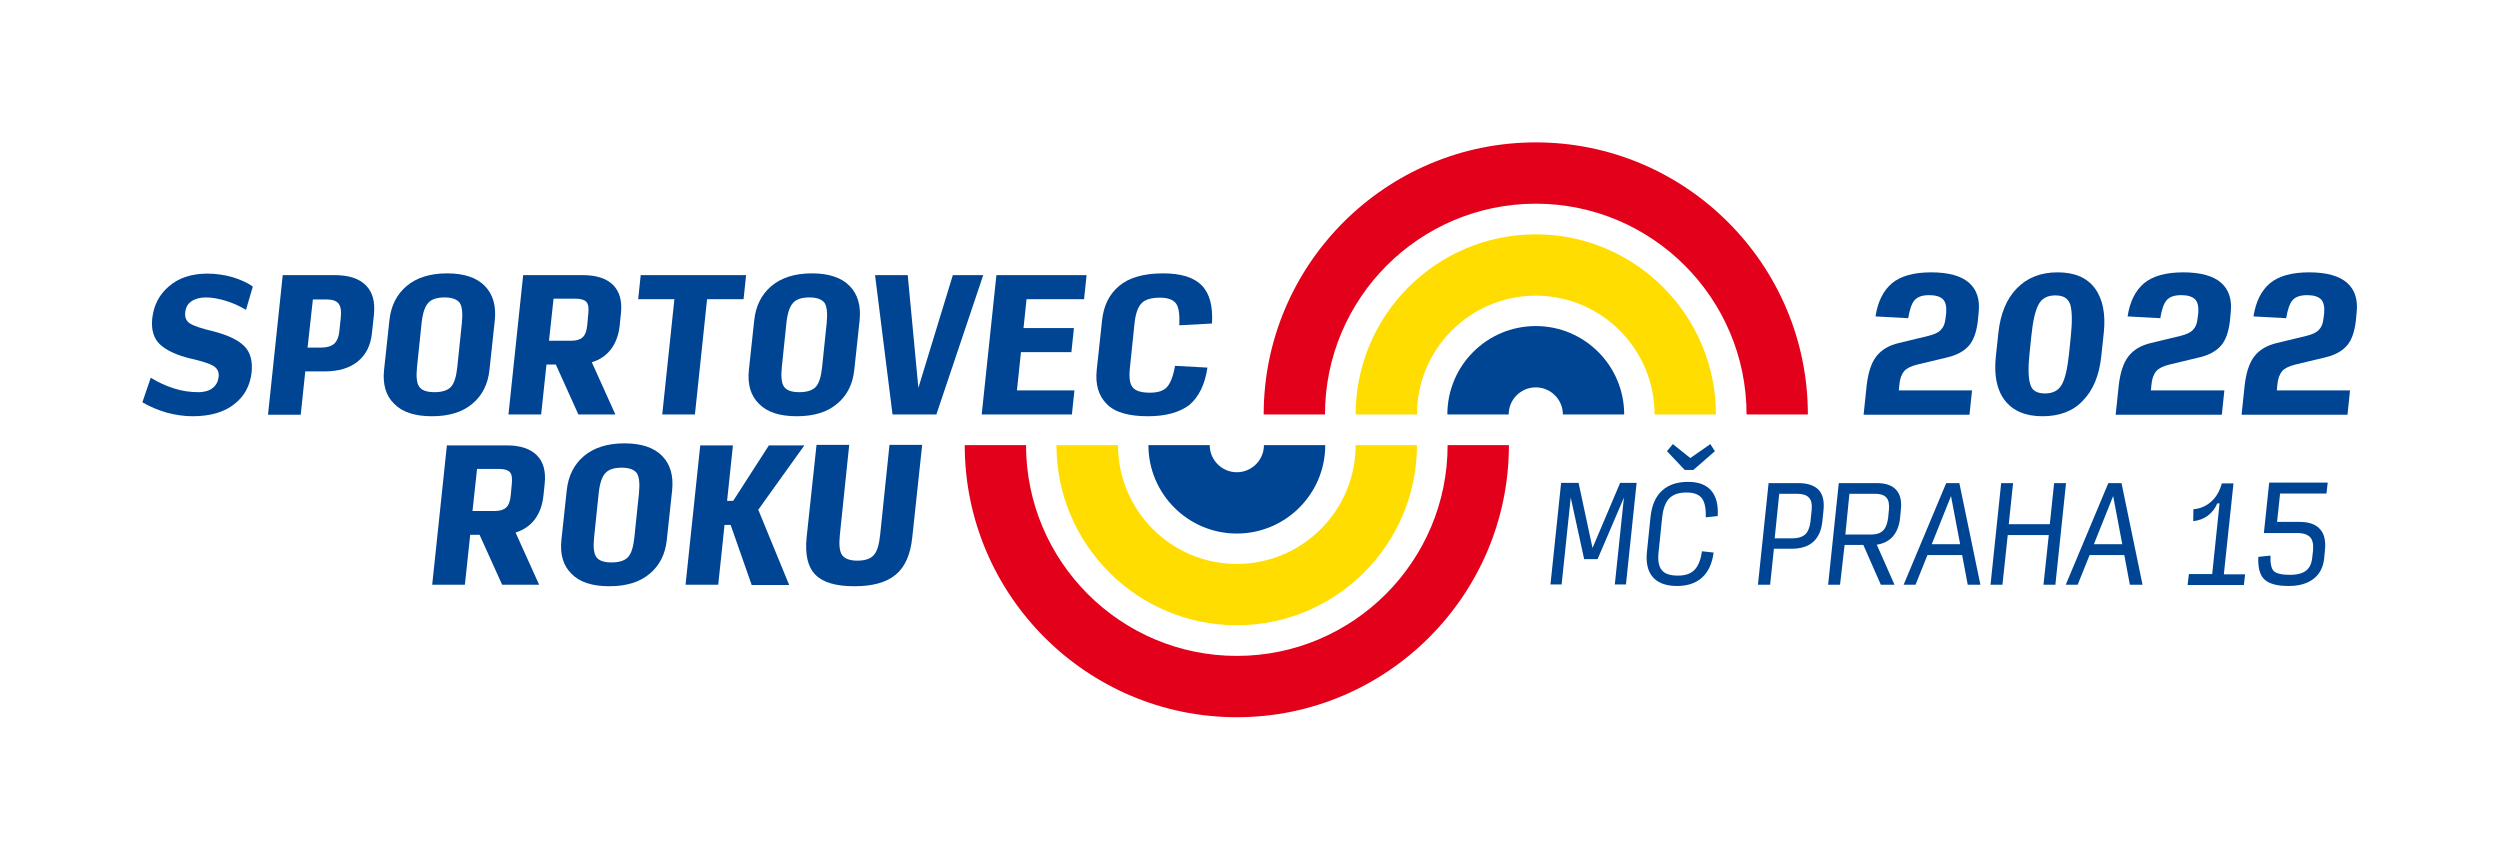
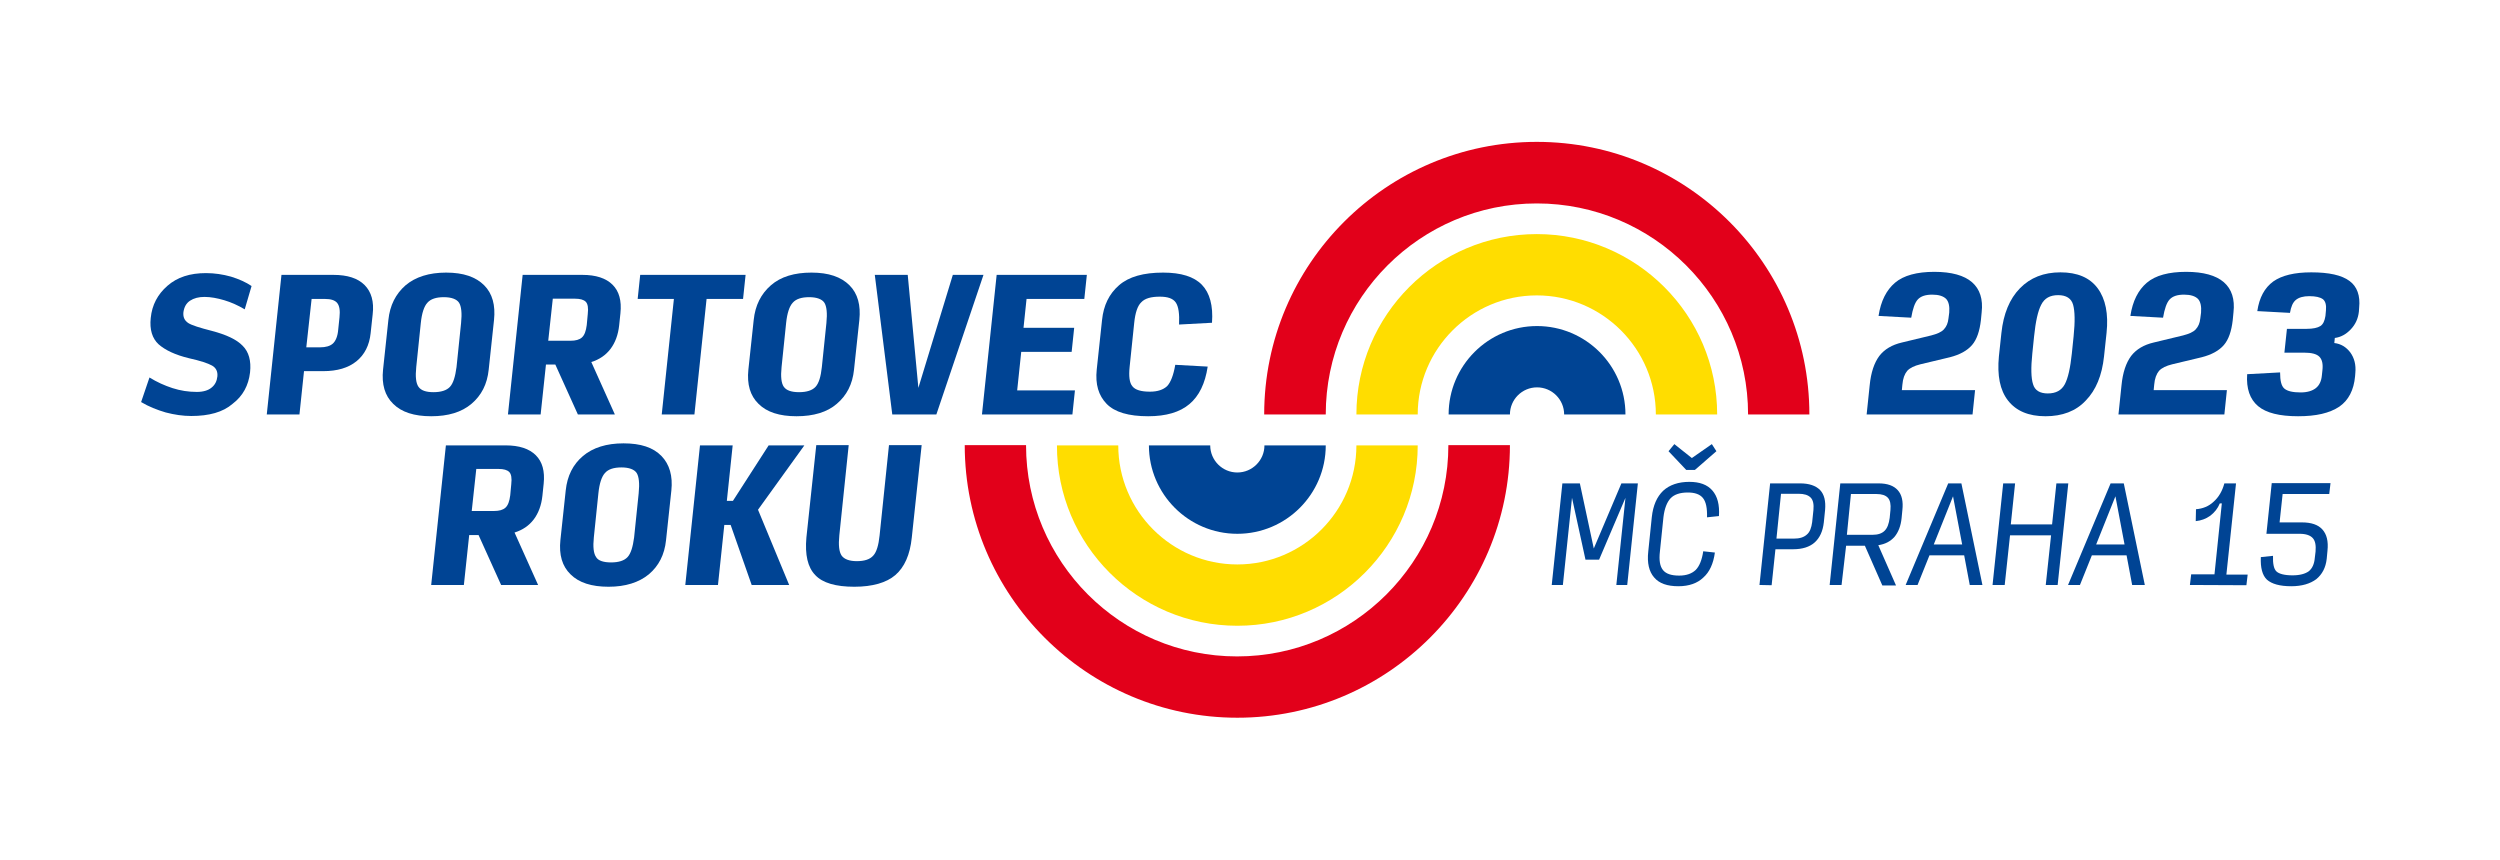
<svg xmlns="http://www.w3.org/2000/svg" version="1.1" id="Vrstva_1" x="0px" y="0px" viewBox="0 0 986.8 339.4" style="enable-background:new 0 0 986.8 339.4;" xml:space="preserve">
  <style type="text/css">
	.st0{fill:#004494;}
	.st1{fill:#E2001A;}
	.st2{fill:#FFDD00;}
</style>
  <g>
    <g>
+       <path class="st0" d="M736.8,163.6l1.2-11.5c0.5-5.1,1.8-8.9,3.8-11.6c2-2.6,5-4.4,8.9-5.3l11.6-2.8c2.3-0.6,4-1.3,5-2.4    s1.6-2.4,1.8-4.3l0.3-2.3c0.2-2.5-0.2-4.3-1.2-5.4c-1.1-1.1-2.9-1.7-5.5-1.7c-2.6,0-4.5,0.6-5.7,1.9c-1.2,1.3-2,3.7-2.6,7.2    l-12.9-0.7c0.9-5.9,3.1-10.2,6.5-13.1s8.7-4.3,15.5-4.3c6.8,0,11.8,1.4,14.9,4.1s4.4,6.7,3.8,11.9l-0.3,3.1    c-0.5,4.3-1.6,7.6-3.5,9.8c-1.9,2.2-4.8,3.8-8.7,4.8l-11.7,2.8c-2.4,0.6-4.1,1.4-5.2,2.6c-1,1.2-1.7,3-1.9,5.5l-0.2,2.1h28.9    l-1,9.6L736.8,163.6L736.8,163.6z" />
+       <path class="st0" d="M807.4,164.3c-6.7,0-11.6-2.1-14.8-6.2c-3.2-4.1-4.3-9.9-3.6-17.4l1-9.3c0.8-7.5,3.2-13.4,7.3-17.6    s9.4-6.3,16-6.3c6.7,0,11.6,2.1,14.7,6.3c3.1,4.2,4.3,10.1,3.5,17.6l-1,9.3c-0.8,7.5-3.2,13.3-7.2,17.4    C819.4,162.3,814,164.3,807.4,164.3z M808.3,155.3c3.2,0,5.4-1.2,6.7-3.6c1.3-2.4,2.2-6.5,2.8-12.2l0.7-6.8    c0.6-5.8,0.5-9.9-0.2-12.4s-2.7-3.8-5.9-3.8s-5.4,1.2-6.7,3.8c-1.3,2.5-2.2,6.6-2.8,12.4l-0.7,6.8c-0.6,5.7-0.5,9.8,0.3,12.2    C803.2,154.1,805.2,155.3,808.3,155.3z" />
+       <path class="st0" d="M836.2,163.6l1.2-11.5c0.5-5.1,1.8-8.9,3.8-11.6c2-2.6,5-4.4,8.9-5.3l11.6-2.8c2.3-0.6,4-1.3,5-2.4    s1.6-2.4,1.8-4.3l0.3-2.3c0.2-2.5-0.2-4.3-1.2-5.4c-1.1-1.1-2.9-1.7-5.5-1.7c-2.6,0-4.5,0.6-5.7,1.9c-1.2,1.3-2,3.7-2.6,7.2    l-12.9-0.7c0.9-5.9,3.1-10.2,6.5-13.1s8.7-4.3,15.5-4.3c6.8,0,11.8,1.4,14.9,4.1s4.4,6.7,3.8,11.9l-0.3,3.1    c-0.5,4.3-1.6,7.6-3.5,9.8c-1.9,2.2-4.8,3.8-8.7,4.8l-11.7,2.8c-2.4,0.6-4.1,1.4-5.2,2.6c-1,1.2-1.7,3-1.9,5.5l-0.2,2.1H879    l-1,9.6L836.2,163.6L836.2,163.6z" />
+       <path class="st0" d="M907.1,164.3c-7.3,0-12.6-1.3-15.8-4c-3.2-2.7-4.7-6.9-4.3-12.6l13-0.7c0,3.3,0.5,5.4,1.7,6.4    c1.2,1,3.3,1.5,6.4,1.5c2.6,0,4.6-0.6,6-1.7s2.2-2.8,2.4-5.1l0.2-1.9c0.3-2.5-0.1-4.3-1.2-5.4c-1.1-1.1-3.1-1.6-6-1.6h-7.8l1-9.4    h7.8c2.5,0,4.3-0.4,5.4-1.1c1.1-0.7,1.7-2.1,2-4l0.2-2.2c0.2-2.1-0.2-3.6-1.2-4.4c-1.1-0.8-2.9-1.2-5.4-1.2    c-2.3,0-4.1,0.5-5.3,1.5c-1.2,1-1.9,2.7-2.3,5.1l-12.9-0.7c0.8-5.4,2.9-9.2,6.3-11.7c3.4-2.4,8.4-3.6,15-3.6c7,0,12,1.1,15.1,3.4    c3,2.2,4.3,5.8,3.8,10.6l-0.1,1.5c-0.3,2.8-1.4,5.1-3.2,7s-3.9,3.1-6.3,3.4l-0.2,2c2.6,0.3,4.7,1.6,6.3,3.7c1.6,2.2,2.3,4.9,2,8.1    l-0.1,1.3c-0.5,5.5-2.6,9.5-6.2,12C919.5,163.1,914.2,164.3,907.1,164.3z" />
+     </g>
+     <g>
      <g>
-         <path class="st0" d="M76,164.3c-3.3,0-6.7-0.5-10.1-1.4c-3.4-1-6.6-2.3-9.7-4.1l3.3-9.7c2.9,1.8,6,3.2,9.1,4.2     c3.1,1,6.3,1.5,9.6,1.5c2.5,0,4.5-0.6,5.8-1.7c1.4-1.1,2.1-2.6,2.3-4.4c0.2-1.9-0.5-3.3-2.1-4.3c-1.6-0.9-4.6-1.9-9.1-2.9     c-5.4-1.3-9.4-3.2-11.9-5.5c-2.5-2.3-3.6-5.8-3.1-10.4c0.6-5.1,2.7-9.3,6.6-12.6c3.8-3.3,8.9-5,15.2-5c3.4,0,6.7,0.5,9.9,1.4     c3.2,1,5.9,2.2,8,3.7l-2.7,9.2c-2.7-1.6-5.4-2.8-8.1-3.6c-2.7-0.8-5.3-1.3-7.7-1.3c-2.3,0-4.2,0.5-5.7,1.5     c-1.5,1-2.3,2.5-2.5,4.5c-0.2,1.9,0.4,3.3,1.9,4.3c1.4,0.9,4.6,2,9.3,3.1c5.7,1.5,9.7,3.4,12.1,5.8c2.4,2.4,3.4,5.9,2.9,10.5     c-0.6,5.1-2.8,9.3-6.8,12.4C88.5,162.7,83,164.3,76,164.3z" />
-         <path class="st0" d="M105.8,163.6l5.8-55h20.5c5.5,0,9.6,1.3,12.3,4c2.7,2.7,3.7,6.5,3.2,11.6l-0.8,7.4     c-0.5,4.8-2.4,8.5-5.6,11.1c-3.2,2.6-7.6,3.9-13,3.9h-7.7l-1.8,17.1H105.8z M121.4,137.2h5.4c2.2,0,3.9-0.5,5.1-1.5     c1.1-1,1.9-2.8,2.1-5.5l0.5-4.7c0.3-2.7,0-4.6-0.9-5.7c-0.9-1.1-2.5-1.6-4.7-1.6h-5.4L121.4,137.2z" />
-         <path class="st0" d="M170.5,164.3c-6.7,0-11.7-1.6-14.9-4.9c-3.3-3.2-4.6-7.7-4-13.4l2.1-19.5c0.6-5.8,2.9-10.3,6.8-13.6     c3.9-3.3,9.3-5,16-5c6.7,0,11.7,1.7,14.9,5c3.2,3.3,4.5,7.8,3.9,13.6l-2.1,19.5c-0.6,5.7-2.9,10.2-6.8,13.4     C182.5,162.7,177.2,164.3,170.5,164.3z M171.5,154.8c3,0,5.2-0.7,6.5-2.1s2.1-4,2.5-7.8l1.8-17.3c0.4-3.9,0.1-6.6-0.8-8     c-1-1.4-3-2.2-6-2.2s-5.2,0.7-6.5,2.2c-1.3,1.4-2.2,4.1-2.6,8l-1.8,17.3c-0.4,3.8-0.1,6.4,0.9,7.8S168.5,154.8,171.5,154.8z" />
-         <path class="st0" d="M213.6,163.6h-12.9l5.8-55h23.6c5.3,0,9.3,1.3,11.9,3.9c2.6,2.6,3.6,6.3,3.1,11.2l-0.5,4.8     c-0.4,3.8-1.6,6.9-3.4,9.3c-1.9,2.5-4.4,4.2-7.6,5.2l9.3,20.6h-14.6l-8.9-19.7h-3.7L213.6,163.6z M216.7,134.5h8.7     c2,0,3.5-0.4,4.5-1.3c1-0.8,1.7-2.5,1.9-4.9l0.4-4.3c0.3-2.5,0-4.1-0.8-4.9c-0.8-0.8-2.2-1.2-4.2-1.2h-8.7L216.7,134.5z" />
-         <path class="st0" d="M261.4,163.6l4.8-45.5h-14.3l1-9.5h41.6l-1,9.5h-14.4l-4.8,45.5H261.4z" />
-         <path class="st0" d="M314.5,164.3c-6.7,0-11.7-1.6-14.9-4.9c-3.3-3.2-4.6-7.7-4-13.4l2.1-19.5c0.6-5.8,2.9-10.3,6.8-13.6     c3.9-3.3,9.3-5,16-5c6.7,0,11.7,1.7,14.9,5c3.2,3.3,4.5,7.8,3.9,13.6l-2.1,19.5c-0.6,5.7-2.9,10.2-6.8,13.4     C326.5,162.7,321.2,164.3,314.5,164.3z M315.5,154.8c3,0,5.2-0.7,6.5-2.1c1.3-1.4,2.1-4,2.5-7.8l1.8-17.3c0.4-3.9,0.1-6.6-0.8-8     c-1-1.4-3-2.2-6-2.2s-5.2,0.7-6.5,2.2c-1.3,1.4-2.2,4.1-2.6,8l-1.8,17.3c-0.4,3.8-0.1,6.4,0.9,7.8     C310.5,154.1,312.5,154.8,315.5,154.8z" />
-         <path class="st0" d="M369.6,163.6h-17.3l-6.9-55h12.9l4.2,44.5l13.6-44.5h12L369.6,163.6z" />
-         <path class="st0" d="M387.5,163.6l5.8-55h35.6l-1,9.5h-22.7l-1.2,11.4h19.9l-1,9.5H403l-1.6,15.1h22.7l-1,9.5H387.5z" />
-         <path class="st0" d="M453.1,164.3c-7.7,0-13.2-1.6-16.3-4.9c-3.2-3.2-4.5-7.7-3.9-13.4l2.1-19.5c0.6-5.8,2.8-10.3,6.7-13.6     c3.9-3.3,9.7-5,17.4-5c7.1,0,12.2,1.6,15.3,4.8c3.1,3.2,4.4,8.2,4,15l-12.9,0.7c0.2-4.2-0.2-7.1-1.3-8.6     c-1.1-1.5-3.2-2.3-6.3-2.3c-3.4,0-5.9,0.7-7.3,2.2c-1.4,1.4-2.4,4.1-2.8,8.1l-1.8,17.3c-0.4,3.8-0.1,6.4,1.1,7.8     c1.1,1.4,3.4,2.1,6.8,2.1c3.1,0,5.3-0.7,6.7-2.2c1.4-1.5,2.5-4.3,3.2-8.4l12.8,0.7c-1,6.7-3.4,11.6-7.2,14.8     C465.5,162.8,460.1,164.3,453.1,164.3z" />
+         <path class="st0" d="M75.5,164.2c-3.3,0-6.7-0.5-10.1-1.4c-3.4-1-6.7-2.3-9.7-4.1L59,149c2.9,1.8,6,3.2,9.1,4.2s6.3,1.5,9.6,1.5     c2.5,0,4.5-0.6,5.8-1.7c1.4-1.1,2.1-2.6,2.3-4.4c0.2-1.9-0.5-3.4-2.1-4.3s-4.6-1.9-9.1-2.9c-5.4-1.3-9.4-3.2-12-5.5     c-2.5-2.3-3.6-5.8-3.1-10.4c0.5-5.1,2.7-9.3,6.6-12.7s8.9-5,15.2-5c3.4,0,6.7,0.5,9.9,1.4c3.2,1,5.9,2.2,8.1,3.7l-2.7,9.2     c-2.7-1.6-5.4-2.8-8.1-3.6c-2.7-0.8-5.3-1.3-7.8-1.3c-2.3,0-4.2,0.5-5.7,1.5c-1.5,1-2.3,2.5-2.6,4.5c-0.2,1.9,0.4,3.3,1.9,4.3     c1.4,0.9,4.6,1.9,9.3,3.1c5.7,1.5,9.8,3.4,12.2,5.9c2.4,2.4,3.4,5.9,2.9,10.5c-0.6,5.1-2.8,9.3-6.9,12.4     C88,162.7,82.5,164.2,75.5,164.2z" />
+         <path class="st0" d="M105.3,163.6l5.8-55.1h20.5c5.5,0,9.6,1.3,12.3,4s3.8,6.6,3.2,11.6l-0.8,7.4c-0.5,4.8-2.4,8.5-5.6,11.1     c-3.2,2.6-7.6,3.9-13.1,3.9H120l-1.8,17.1L105.3,163.6L105.3,163.6z M120.9,137.1h5.4c2.3,0,4-0.5,5.1-1.5c1.1-1,1.9-2.9,2.1-5.5     l0.5-4.8c0.3-2.7,0-4.6-0.9-5.7c-0.9-1.1-2.5-1.6-4.8-1.6H123L120.9,137.1z" />
+         <path class="st0" d="M170.2,164.3c-6.7,0-11.7-1.6-15-4.9c-3.3-3.2-4.6-7.7-4-13.5l2.1-19.6c0.6-5.8,2.9-10.3,6.8-13.7     c3.9-3.3,9.3-5,16-5c6.8,0,11.7,1.7,15,5s4.5,7.9,3.9,13.7l-2.1,19.6c-0.6,5.8-2.9,10.2-6.8,13.5     C182.2,162.7,176.9,164.3,170.2,164.3z M171.1,154.8c3,0,5.2-0.7,6.5-2.1c1.3-1.4,2.1-4,2.6-7.8l1.8-17.4c0.4-3.9,0.1-6.6-0.8-8     s-3-2.2-6-2.2s-5.2,0.7-6.5,2.2c-1.3,1.4-2.2,4.1-2.6,8l-1.8,17.4c-0.4,3.8-0.1,6.4,0.9,7.8S168.1,154.8,171.1,154.8z" />
+         <path class="st0" d="M213.4,163.6h-12.9l5.8-55.1h23.6c5.3,0,9.3,1.3,11.9,3.9c2.6,2.6,3.6,6.3,3.1,11.2l-0.5,4.8     c-0.4,3.8-1.6,6.9-3.4,9.3c-1.9,2.5-4.4,4.2-7.6,5.2l9.3,20.7h-14.6l-8.9-19.7h-3.7L213.4,163.6z M216.4,134.5h8.8     c2,0,3.5-0.4,4.5-1.3s1.6-2.5,1.9-4.9l0.4-4.3c0.3-2.5,0-4.1-0.8-4.9s-2.2-1.2-4.2-1.2h-8.8L216.4,134.5z" />
+         <path class="st0" d="M261.2,163.6L266,118h-14.3l1-9.5h41.6l-1,9.5h-14.4l-4.8,45.6H261.2z" />
+         <path class="st0" d="M314.4,164.3c-6.7,0-11.7-1.6-15-4.9c-3.3-3.2-4.6-7.7-4-13.5l2.1-19.6c0.6-5.8,2.9-10.3,6.8-13.7     s9.3-5,16-5c6.8,0,11.7,1.7,15,5s4.5,7.9,3.9,13.7l-2.1,19.6c-0.6,5.8-2.9,10.2-6.8,13.5C326.5,162.7,321.1,164.3,314.4,164.3z      M315.4,154.8c3,0,5.2-0.7,6.5-2.1s2.1-4,2.5-7.8l1.8-17.4c0.4-3.9,0.1-6.6-0.8-8s-3-2.2-6-2.2s-5.2,0.7-6.5,2.2     c-1.3,1.4-2.2,4.1-2.6,8l-1.8,17.4c-0.4,3.8-0.1,6.4,0.9,7.8S312.4,154.8,315.4,154.8z" />
+         <path class="st0" d="M369.6,163.6h-17.4l-6.9-55.1h13l4.2,44.6l13.6-44.6h12.1L369.6,163.6z" />
+         <path class="st0" d="M387.6,163.6l5.8-55.1H429l-1,9.5h-22.8l-1.2,11.4H424l-1,9.5h-19.9l-1.6,15.2h22.8l-1,9.5L387.6,163.6     L387.6,163.6z" />
+         <path class="st0" d="M453.2,164.3c-7.7,0-13.2-1.6-16.4-4.9s-4.5-7.7-3.9-13.5l2.1-19.6c0.6-5.8,2.8-10.3,6.7-13.7s9.7-5,17.4-5     c7.1,0,12.2,1.6,15.3,4.8s4.5,8.2,4,15l-13,0.7c0.2-4.2-0.2-7.1-1.3-8.7s-3.2-2.3-6.3-2.3c-3.5,0-5.9,0.7-7.3,2.2     c-1.5,1.4-2.4,4.2-2.8,8.1l-1.8,17.3c-0.4,3.8-0.1,6.4,1.1,7.8c1.1,1.4,3.4,2.1,6.9,2.1c3.1,0,5.3-0.8,6.8-2.2     c1.4-1.5,2.5-4.3,3.2-8.4l12.8,0.7c-1,6.7-3.4,11.6-7.2,14.8S460.3,164.3,453.2,164.3z" />
      </g>
      <g>
-         <path class="st0" d="M183.5,230.8h-12.9l5.8-55H200c5.3,0,9.3,1.3,11.9,3.9c2.6,2.6,3.6,6.3,3.1,11.2l-0.5,4.8     c-0.4,3.8-1.6,6.9-3.4,9.3c-1.9,2.5-4.4,4.2-7.6,5.2l9.3,20.6h-14.6l-8.9-19.7h-3.7L183.5,230.8z M186.5,201.7h8.7     c2,0,3.5-0.4,4.5-1.3c1-0.8,1.7-2.5,1.9-4.9l0.4-4.3c0.3-2.5,0-4.1-0.8-4.9c-0.8-0.8-2.2-1.2-4.2-1.2h-8.7L186.5,201.7z" />
-         <path class="st0" d="M240.5,231.4c-6.7,0-11.7-1.6-14.9-4.9c-3.3-3.2-4.6-7.7-4-13.4l2.1-19.5c0.6-5.8,2.9-10.3,6.8-13.6     c3.9-3.3,9.3-5,16-5c6.7,0,11.7,1.7,14.9,5c3.2,3.3,4.5,7.8,3.9,13.6l-2.1,19.5c-0.6,5.7-2.9,10.2-6.8,13.4     C252.5,229.8,247.2,231.4,240.5,231.4z M241.4,222c3,0,5.2-0.7,6.5-2.1s2.1-4,2.5-7.8l1.8-17.3c0.4-3.9,0.1-6.6-0.8-8     c-1-1.4-3-2.2-6-2.2s-5.2,0.7-6.5,2.2c-1.3,1.4-2.2,4.1-2.6,8l-1.8,17.3c-0.4,3.8-0.1,6.4,0.9,7.8S238.4,222,241.4,222z" />
-         <path class="st0" d="M286,207.1l-2.5,23.7h-12.9l5.8-55h12.9l-2.3,21.9h2.4l14.1-21.9h14l-18.2,25.4l12.2,29.7h-14.8l-8.3-23.7     H286z" />
-         <path class="st0" d="M337.2,231.4c-7.3,0-12.4-1.5-15.4-4.6c-3-3.1-4.1-8-3.4-14.8l3.9-36.4h12.9l-3.7,35.6     c-0.4,3.9-0.1,6.5,0.9,7.9c1,1.4,3,2.2,6,2.2s5.2-0.7,6.5-2.2c1.3-1.4,2.1-4.1,2.5-7.9l3.7-35.6h12.9l-3.9,36.4     c-0.7,6.8-2.8,11.7-6.5,14.8C349.9,229.9,344.5,231.4,337.2,231.4z" />
+         <path class="st0" d="M183.1,230.9h-12.9l5.8-55.1h23.6c5.3,0,9.3,1.3,11.9,3.9c2.6,2.6,3.6,6.3,3.1,11.2l-0.5,4.8     c-0.4,3.8-1.6,6.9-3.4,9.3c-1.9,2.5-4.4,4.2-7.6,5.2l9.3,20.7h-14.6l-8.9-19.7h-3.7L183.1,230.9z M186.2,201.7h8.8     c2,0,3.5-0.4,4.5-1.3s1.6-2.5,1.9-4.9l0.4-4.3c0.3-2.5,0-4.1-0.8-4.9s-2.2-1.2-4.2-1.2H188L186.2,201.7z" />
+         <path class="st0" d="M240.2,231.6c-6.7,0-11.7-1.6-15-4.9c-3.3-3.2-4.6-7.7-4-13.5l2.1-19.6c0.6-5.8,2.9-10.3,6.8-13.6     c3.9-3.3,9.3-5,16-5c6.8,0,11.7,1.6,15,5c3.2,3.3,4.5,7.9,3.9,13.6l-2.1,19.6c-0.6,5.8-2.9,10.2-6.8,13.5     C252.2,229.9,246.9,231.6,240.2,231.6z M241.2,222c3,0,5.2-0.7,6.5-2.1c1.3-1.4,2.1-4,2.6-7.8l1.8-17.4c0.4-3.9,0.1-6.6-0.8-8     s-3-2.2-6-2.2s-5.2,0.7-6.5,2.2c-1.3,1.4-2.2,4.1-2.6,8l-1.8,17.4c-0.4,3.8-0.1,6.4,0.9,7.8C236.1,221.3,238.2,222,241.2,222z" />
+         <path class="st0" d="M285.9,207.2l-2.5,23.7h-12.9l5.8-55.1h12.9l-2.3,21.9h2.4l14.1-21.9h14.1l-18.3,25.4l12.3,29.7h-14.8     l-8.3-23.7H285.9z" />
+         <path class="st0" d="M337.2,231.6c-7.3,0-12.5-1.5-15.4-4.6c-3-3.1-4.1-8-3.5-14.8l3.9-36.5H335l-3.7,35.6     c-0.4,3.9-0.1,6.5,0.9,8c1,1.4,3,2.2,6,2.2s5.2-0.7,6.5-2.2c1.3-1.4,2.1-4.1,2.5-8l3.7-35.6h12.9l-3.9,36.5     c-0.7,6.8-2.9,11.7-6.5,14.8C349.9,230,344.4,231.6,337.2,231.6z" />
      </g>
      <g>
-         <path class="st0" d="M625.3,220.7l-5.3-24.3l-3.6,34.3h-4.4l4.2-40.1h6.9l5.5,25.7l10.9-25.7h6.5l-4.2,40.1h-4.4l3.6-34.3     l-10.4,24.3H625.3z" />
-         <path class="st0" d="M662,231.3c-4.4,0-7.6-1.2-9.6-3.5c-2-2.3-2.8-5.7-2.3-10.2l1.4-13.6c0.5-4.6,2-8,4.5-10.3     c2.5-2.3,5.9-3.5,10.3-3.5c4.1,0,7.1,1.1,9.1,3.4c2,2.3,2.9,5.6,2.6,10.1l-4.7,0.5c0.1-3.6-0.4-6.1-1.6-7.6s-3.2-2.2-6-2.2     c-3.1,0-5.3,0.8-6.8,2.3c-1.5,1.5-2.4,4-2.8,7.4l-1.4,13.6c-0.4,3.4,0,5.8,1.2,7.3c1.2,1.5,3.3,2.2,6.4,2.2c2.9,0,5-0.7,6.5-2.2     c1.5-1.5,2.5-3.9,3-7.4l4.6,0.5c-0.6,4.4-2.1,7.7-4.6,9.9C669.5,230.1,666.2,231.3,662,231.3z M665,185.5l-7-7.4l2.3-2.8l6.9,5.5     l7.9-5.5l1.8,2.8l-8.5,7.4H665z" />
-         <path class="st0" d="M693.9,230.8l4.2-40.1h11.8c3.6,0,6.2,0.9,7.9,2.6c1.7,1.8,2.3,4.4,2,7.8l-0.5,4.9c-0.4,3.5-1.6,6.1-3.6,7.9     c-2,1.8-4.9,2.7-8.5,2.7h-7l-1.5,14.2H693.9z M700.5,212.5h6.9c2.2,0,3.9-0.5,5.1-1.5c1.1-1,1.8-2.7,2.1-4.9l0.5-4.8     c0.2-2.2-0.1-3.9-1.1-4.9c-0.9-1-2.5-1.5-4.8-1.5h-6.9L700.5,212.5z" />
-         <path class="st0" d="M726.3,230.8h-4.7l4.2-40.1h15.1c3.5,0,6,0.9,7.6,2.7c1.6,1.8,2.2,4.4,1.8,7.9l-0.3,3.1     c-0.3,3.1-1.3,5.5-2.8,7.3c-1.6,1.8-3.7,2.9-6.4,3.3l7,15.8h-5.4l-6.9-15.7h-7.4L726.3,230.8z M728.4,211h10.1     c2.1,0,3.7-0.5,4.8-1.6c1.1-1.1,1.7-2.8,2-5.1l0.3-3.1c0.2-2.2-0.1-3.8-1-4.8c-0.9-1-2.4-1.5-4.5-1.5H730L728.4,211z" />
-         <path class="st0" d="M776.7,230.8l-2.2-11.7h-13.7l-4.7,11.7h-4.7l16.8-40.1h5.2l8.3,40.1H776.7z M773.7,214.8l-3.6-19l-7.6,19     H773.7z" />
-         <path class="st0" d="M785.7,230.8l4.2-40.1h4.7l-1.7,16.2h16.2l1.7-16.2h4.7l-4.2,40.1h-4.7l2.1-19.6h-16.2l-2.1,19.6H785.7z" />
-         <path class="st0" d="M840.7,230.8l-2.2-11.7h-13.7l-4.7,11.7h-4.7l16.8-40.1h5.2l8.3,40.1H840.7z M837.7,214.8l-3.6-19l-7.6,19     H837.7z" />
-         <path class="st0" d="M863.5,230.8l0.5-4.2h9.2l2.9-27.9h-0.9c-0.8,2-2.1,3.6-3.8,4.9c-1.7,1.2-3.6,1.9-5.7,2.1l0.1-4.7     c2.6-0.2,5-1.2,7-3c2-1.8,3.4-4.2,4.2-7.2h4.6l-3.8,35.9h8.4l-0.5,4.2H863.5z" />
-         <path class="st0" d="M903.4,231.3c-4.5,0-7.7-0.8-9.6-2.6c-1.8-1.7-2.6-4.7-2.4-8.9l4.8-0.5c-0.1,3,0.3,5.1,1.3,6.1     c1,1,3.2,1.5,6.4,1.5c2.9,0,5-0.6,6.4-1.7c1.4-1.1,2.2-2.9,2.4-5.3l0.3-2.5c0.2-2.4-0.1-4.2-1.1-5.3c-1-1.1-2.7-1.7-5.2-1.7     h-13.1l2.1-19.9h23.1l-0.5,4.3H900l-1.2,11.2h8.8c3.7,0,6.4,0.9,8.1,2.8c1.7,1.8,2.4,4.6,2,8.4l-0.3,3.2c-0.4,3.5-1.7,6.1-4.1,8     C910.9,230.3,907.6,231.3,903.4,231.3z" />
+         <path class="st0" d="M625.8,220.8l-5.3-24.3l-3.6,34.4h-4.4l4.2-40.1h6.9l5.5,25.7l10.9-25.7h6.5l-4.2,40.1H638l3.6-34.4     l-10.4,24.4H625.8z" />
+         <path class="st0" d="M662.5,231.4c-4.4,0-7.6-1.1-9.6-3.5c-2-2.3-2.8-5.7-2.3-10.2l1.4-13.6c0.5-4.6,2-8,4.5-10.4     c2.5-2.3,6-3.5,10.3-3.5c4.1,0,7.1,1.1,9.1,3.4s2.9,5.6,2.6,10.1l-4.7,0.5c0.1-3.6-0.4-6.1-1.6-7.6s-3.2-2.2-6-2.2     c-3.1,0-5.4,0.8-6.8,2.3s-2.4,4-2.8,7.4l-1.4,13.6c-0.4,3.4,0,5.8,1.2,7.3s3.3,2.2,6.4,2.2c2.9,0,5-0.8,6.5-2.2     c1.5-1.5,2.5-4,3-7.4l4.6,0.5c-0.6,4.4-2.1,7.7-4.6,9.9C670,230.2,666.7,231.4,662.5,231.4z M665.6,185.5l-7-7.4l2.3-2.8l6.9,5.5     l7.9-5.5l1.8,2.8l-8.5,7.4H665.6z" />
+         <path class="st0" d="M694.5,230.9l4.2-40.1h11.8c3.6,0,6.2,0.9,7.9,2.6c1.7,1.8,2.3,4.4,2,7.9l-0.5,4.9c-0.4,3.5-1.6,6.1-3.6,7.9     c-2,1.8-4.9,2.7-8.5,2.7h-7l-1.5,14.2L694.5,230.9L694.5,230.9z M701.2,212.6h6.9c2.2,0,3.9-0.5,5.1-1.6c1.2-1,1.8-2.7,2.1-4.9     l0.5-4.8c0.2-2.2-0.1-3.9-1.1-4.9s-2.5-1.5-4.8-1.5H703L701.2,212.6z" />
+         <path class="st0" d="M726.9,230.9h-4.7l4.2-40.1h15.1c3.5,0,6,0.9,7.6,2.7s2.2,4.4,1.8,7.9l-0.3,3.1c-0.3,3.1-1.3,5.6-2.8,7.4     c-1.6,1.8-3.7,2.9-6.4,3.3l7,15.9h-5.4l-6.9-15.7h-7.4L726.9,230.9z M729,211.1h10.1c2.1,0,3.7-0.5,4.8-1.6s1.7-2.8,2-5.1     l0.3-3.1c0.2-2.2-0.1-3.8-1-4.8c-0.9-1-2.4-1.5-4.5-1.5h-10.1L729,211.1z" />
+         <path class="st0" d="M777.5,230.9l-2.2-11.7h-13.7l-4.7,11.7h-4.7l16.8-40.1h5.2l8.3,40.1H777.5z M774.5,214.9l-3.6-19l-7.6,19     H774.5z" />
+         <path class="st0" d="M786.5,230.9l4.2-40.1h4.7l-1.7,16.2H810l1.7-16.2h4.7l-4.2,40.1h-4.7l2.1-19.6h-16.2l-2.1,19.6H786.5z" />
+         <path class="st0" d="M841.6,230.9l-2.2-11.7h-13.7l-4.7,11.7h-4.7l16.8-40.1h5.2l8.3,40.1H841.6z M838.6,214.9l-3.6-19l-7.6,19     H838.6z" />
+         <path class="st0" d="M864.4,230.9l0.5-4.2h9.2l2.9-28h-0.8c-0.8,2-2.1,3.6-3.8,4.9c-1.7,1.2-3.6,1.9-5.7,2.1l0.1-4.7     c2.6-0.2,5-1.1,7-3c2-1.8,3.4-4.2,4.2-7.2h4.6l-3.8,36h8.4l-0.5,4.2L864.4,230.9L864.4,230.9z" />
+         <path class="st0" d="M904.4,231.4c-4.5,0-7.7-0.9-9.6-2.6c-1.8-1.7-2.6-4.7-2.4-8.9l4.8-0.5c-0.1,3,0.3,5.1,1.3,6.1     c1,1,3.2,1.6,6.4,1.6c2.9,0,5-0.6,6.4-1.6c1.4-1.1,2.2-2.9,2.4-5.3l0.3-2.5c0.2-2.4-0.1-4.2-1.1-5.3s-2.7-1.7-5.2-1.7h-13.1     l2.1-20h23.2l-0.5,4.3H901l-1.2,11.2h8.8c3.7,0,6.4,0.9,8.1,2.8s2.4,4.6,2,8.4l-0.3,3.2c-0.4,3.5-1.8,6.1-4.1,8     C911.9,230.4,908.6,231.4,904.4,231.4z" />
      </g>
      <g>
        <g>
-           <path class="st1" d="M571.4,175.7c0,45.9-37.3,83.2-83.2,83.2S405,221.6,405,175.7h-24.2c0,59.2,48.2,107.4,107.4,107.4      c59.2,0,107.4-48.2,107.4-107.4H571.4z" />
-           <path class="st2" d="M488.2,246.8c39.2,0,71.1-31.9,71.1-71.1h-24.2c0,25.9-21.1,46.9-46.9,46.9c-25.9,0-46.9-21.1-46.9-46.9      H417C417,214.9,448.9,246.8,488.2,246.8z" />
-           <path class="st0" d="M488.2,210.6c19.2,0,34.9-15.6,34.9-34.9h-24.2c0,5.9-4.8,10.7-10.7,10.7c-5.9,0-10.7-4.8-10.7-10.7h-24.2      C453.3,194.9,468.9,210.6,488.2,210.6z" />
+           <path class="st1" d="M571.7,175.7c0,46-37.4,83.4-83.4,83.4S405,221.7,405,175.7h-24.2c0,59.3,48.3,107.6,107.6,107.6      c59.3,0,107.6-48.3,107.6-107.6L571.7,175.7L571.7,175.7z" />
+           <path class="st2" d="M488.4,247c39.3,0,71.2-32,71.2-71.2h-24.2c0,25.9-21.1,47-47,47c-25.9,0-47-21.1-47-47h-24.2      C417.1,215,449.1,247,488.4,247z" />
+           <path class="st0" d="M488.4,210.7c19.3,0,34.9-15.7,34.9-34.9h-24.2c0,5.9-4.8,10.7-10.7,10.7c-5.9,0-10.7-4.8-10.7-10.7h-24.2      C453.5,195,469.1,210.7,488.4,210.7z" />
        </g>
        <g>
-           <path class="st1" d="M523,163.6c0-45.9,37.3-83.2,83.2-83.2s83.2,37.3,83.2,83.2c0,0,0,0,0,0h24.2c0,0,0,0,0,0      c0-59.2-48.2-107.4-107.4-107.4c-59.2,0-107.4,48.2-107.4,107.4c0,0,0,0,0,0L523,163.6C523,163.6,523,163.6,523,163.6z" />
-           <path class="st2" d="M559.3,163.6c0-25.9,21.1-46.9,46.9-46.9c25.9,0,46.9,21.1,46.9,46.9c0,0,0,0,0,0h24.2c0,0,0,0,0,0      c0-39.2-31.9-71.1-71.1-71.1c-39.2,0-71.1,31.9-71.1,71.1c0,0,0,0,0,0L559.3,163.6C559.3,163.6,559.3,163.6,559.3,163.6z" />
-           <path class="st0" d="M595.5,163.6c0-5.9,4.8-10.7,10.7-10.7c5.9,0,10.7,4.8,10.7,10.7c0,0,0,0,0,0h24.2c0,0,0,0,0,0      c0-19.2-15.6-34.9-34.9-34.9s-34.9,15.6-34.9,34.9c0,0,0,0,0,0L595.5,163.6C595.5,163.6,595.5,163.6,595.5,163.6z" />
+           <path class="st1" d="M523.3,163.6c0-46,37.4-83.3,83.3-83.3c46,0,83.4,37.4,83.4,83.3l0,0h24.2l0,0      c0-59.3-48.2-107.6-107.6-107.6c-59.3,0-107.6,48.2-107.6,107.6l0,0H523.3L523.3,163.6z" />
+           <path class="st2" d="M559.6,163.6c0-25.9,21.1-47,47-47c25.9,0,47,21.1,47,47l0,0h24.2l0,0c0-39.3-32-71.2-71.2-71.2      c-39.3,0-71.2,32-71.2,71.2l0,0H559.6L559.6,163.6z" />
+           <path class="st0" d="M596,163.6c0-5.9,4.8-10.7,10.7-10.7s10.7,4.8,10.7,10.7l0,0h24.2l0,0c0-19.3-15.7-34.9-34.9-34.9      c-19.3,0-34.9,15.7-34.9,34.9l0,0H596L596,163.6z" />
        </g>
      </g>
    </g>
-     <g>
-       <path class="st0" d="M735.6,163.7l1.2-11.5c0.6-5.1,1.8-8.9,3.8-11.5c2-2.6,5-4.4,8.9-5.3l11.6-2.8c2.4-0.6,4-1.3,5-2.4    c1-1,1.6-2.4,1.8-4.3l0.3-2.3c0.2-2.5-0.2-4.3-1.2-5.4c-1.1-1.1-2.9-1.7-5.5-1.7c-2.6,0-4.5,0.6-5.7,1.9c-1.2,1.3-2,3.7-2.6,7.2    l-12.9-0.7c0.9-5.9,3.1-10.2,6.5-13.1c3.5-2.9,8.7-4.3,15.5-4.3c6.8,0,11.8,1.4,14.9,4.1c3.1,2.7,4.4,6.7,3.8,11.9l-0.3,3.1    c-0.5,4.3-1.6,7.6-3.5,9.8c-1.9,2.2-4.8,3.8-8.7,4.7l-11.7,2.8c-2.4,0.6-4.1,1.4-5.2,2.6c-1,1.2-1.7,3-1.9,5.5l-0.2,2.1h28.9    l-1,9.6H735.6z" />
-       <path class="st0" d="M806.2,164.3c-6.7,0-11.6-2.1-14.8-6.2c-3.2-4.1-4.4-9.9-3.6-17.4l1-9.3c0.8-7.5,3.2-13.4,7.3-17.6    c4.1-4.2,9.4-6.3,16.1-6.3c6.7,0,11.6,2.1,14.7,6.3c3.1,4.2,4.3,10.1,3.5,17.6l-1,9.3c-0.8,7.5-3.2,13.3-7.2,17.4    C818.3,162.3,812.9,164.3,806.2,164.3z M807.2,155.3c3.2,0,5.4-1.2,6.7-3.6c1.3-2.4,2.2-6.5,2.8-12.2l0.7-6.8    c0.6-5.8,0.5-9.9-0.2-12.4c-0.8-2.5-2.7-3.7-5.9-3.7s-5.4,1.2-6.7,3.7c-1.3,2.5-2.2,6.6-2.8,12.4l-0.7,6.8    c-0.6,5.7-0.5,9.8,0.3,12.2C802,154.1,804,155.3,807.2,155.3z" />
-       <path class="st0" d="M835.1,163.7l1.2-11.5c0.6-5.1,1.8-8.9,3.8-11.5c2-2.6,5-4.4,8.9-5.3l11.6-2.8c2.4-0.6,4-1.3,5-2.4    c1-1,1.6-2.4,1.8-4.3l0.3-2.3c0.2-2.5-0.2-4.3-1.2-5.4c-1.1-1.1-2.9-1.7-5.5-1.7c-2.6,0-4.5,0.6-5.7,1.9c-1.2,1.3-2,3.7-2.6,7.2    l-12.9-0.7c0.9-5.9,3.1-10.2,6.5-13.1c3.5-2.9,8.7-4.3,15.5-4.3c6.8,0,11.8,1.4,14.9,4.1c3.1,2.7,4.4,6.7,3.8,11.9l-0.3,3.1    c-0.5,4.3-1.6,7.6-3.5,9.8c-1.9,2.2-4.8,3.8-8.7,4.7l-11.7,2.8c-2.4,0.6-4.1,1.4-5.2,2.6c-1,1.2-1.7,3-1.9,5.5l-0.2,2.1H878    l-1,9.6H835.1z" />
-       <path class="st0" d="M884.8,163.7l1.2-11.5c0.6-5.1,1.8-8.9,3.8-11.5c2-2.6,5-4.4,8.9-5.3l11.6-2.8c2.4-0.6,4-1.3,5-2.4    c1-1,1.6-2.4,1.8-4.3l0.3-2.3c0.2-2.5-0.2-4.3-1.2-5.4c-1.1-1.1-2.9-1.7-5.5-1.7c-2.6,0-4.5,0.6-5.7,1.9c-1.2,1.3-2,3.7-2.6,7.2    l-12.9-0.7c0.9-5.9,3.1-10.2,6.5-13.1c3.5-2.9,8.7-4.3,15.5-4.3c6.8,0,11.8,1.4,14.9,4.1c3.1,2.7,4.4,6.7,3.8,11.9l-0.3,3.1    c-0.5,4.3-1.6,7.6-3.5,9.8c-1.9,2.2-4.8,3.8-8.7,4.7l-11.7,2.8c-2.4,0.6-4.1,1.4-5.2,2.6c-1,1.2-1.7,3-1.9,5.5l-0.2,2.1h28.9    l-1,9.6H884.8z" />
-     </g>
  </g>
</svg>
